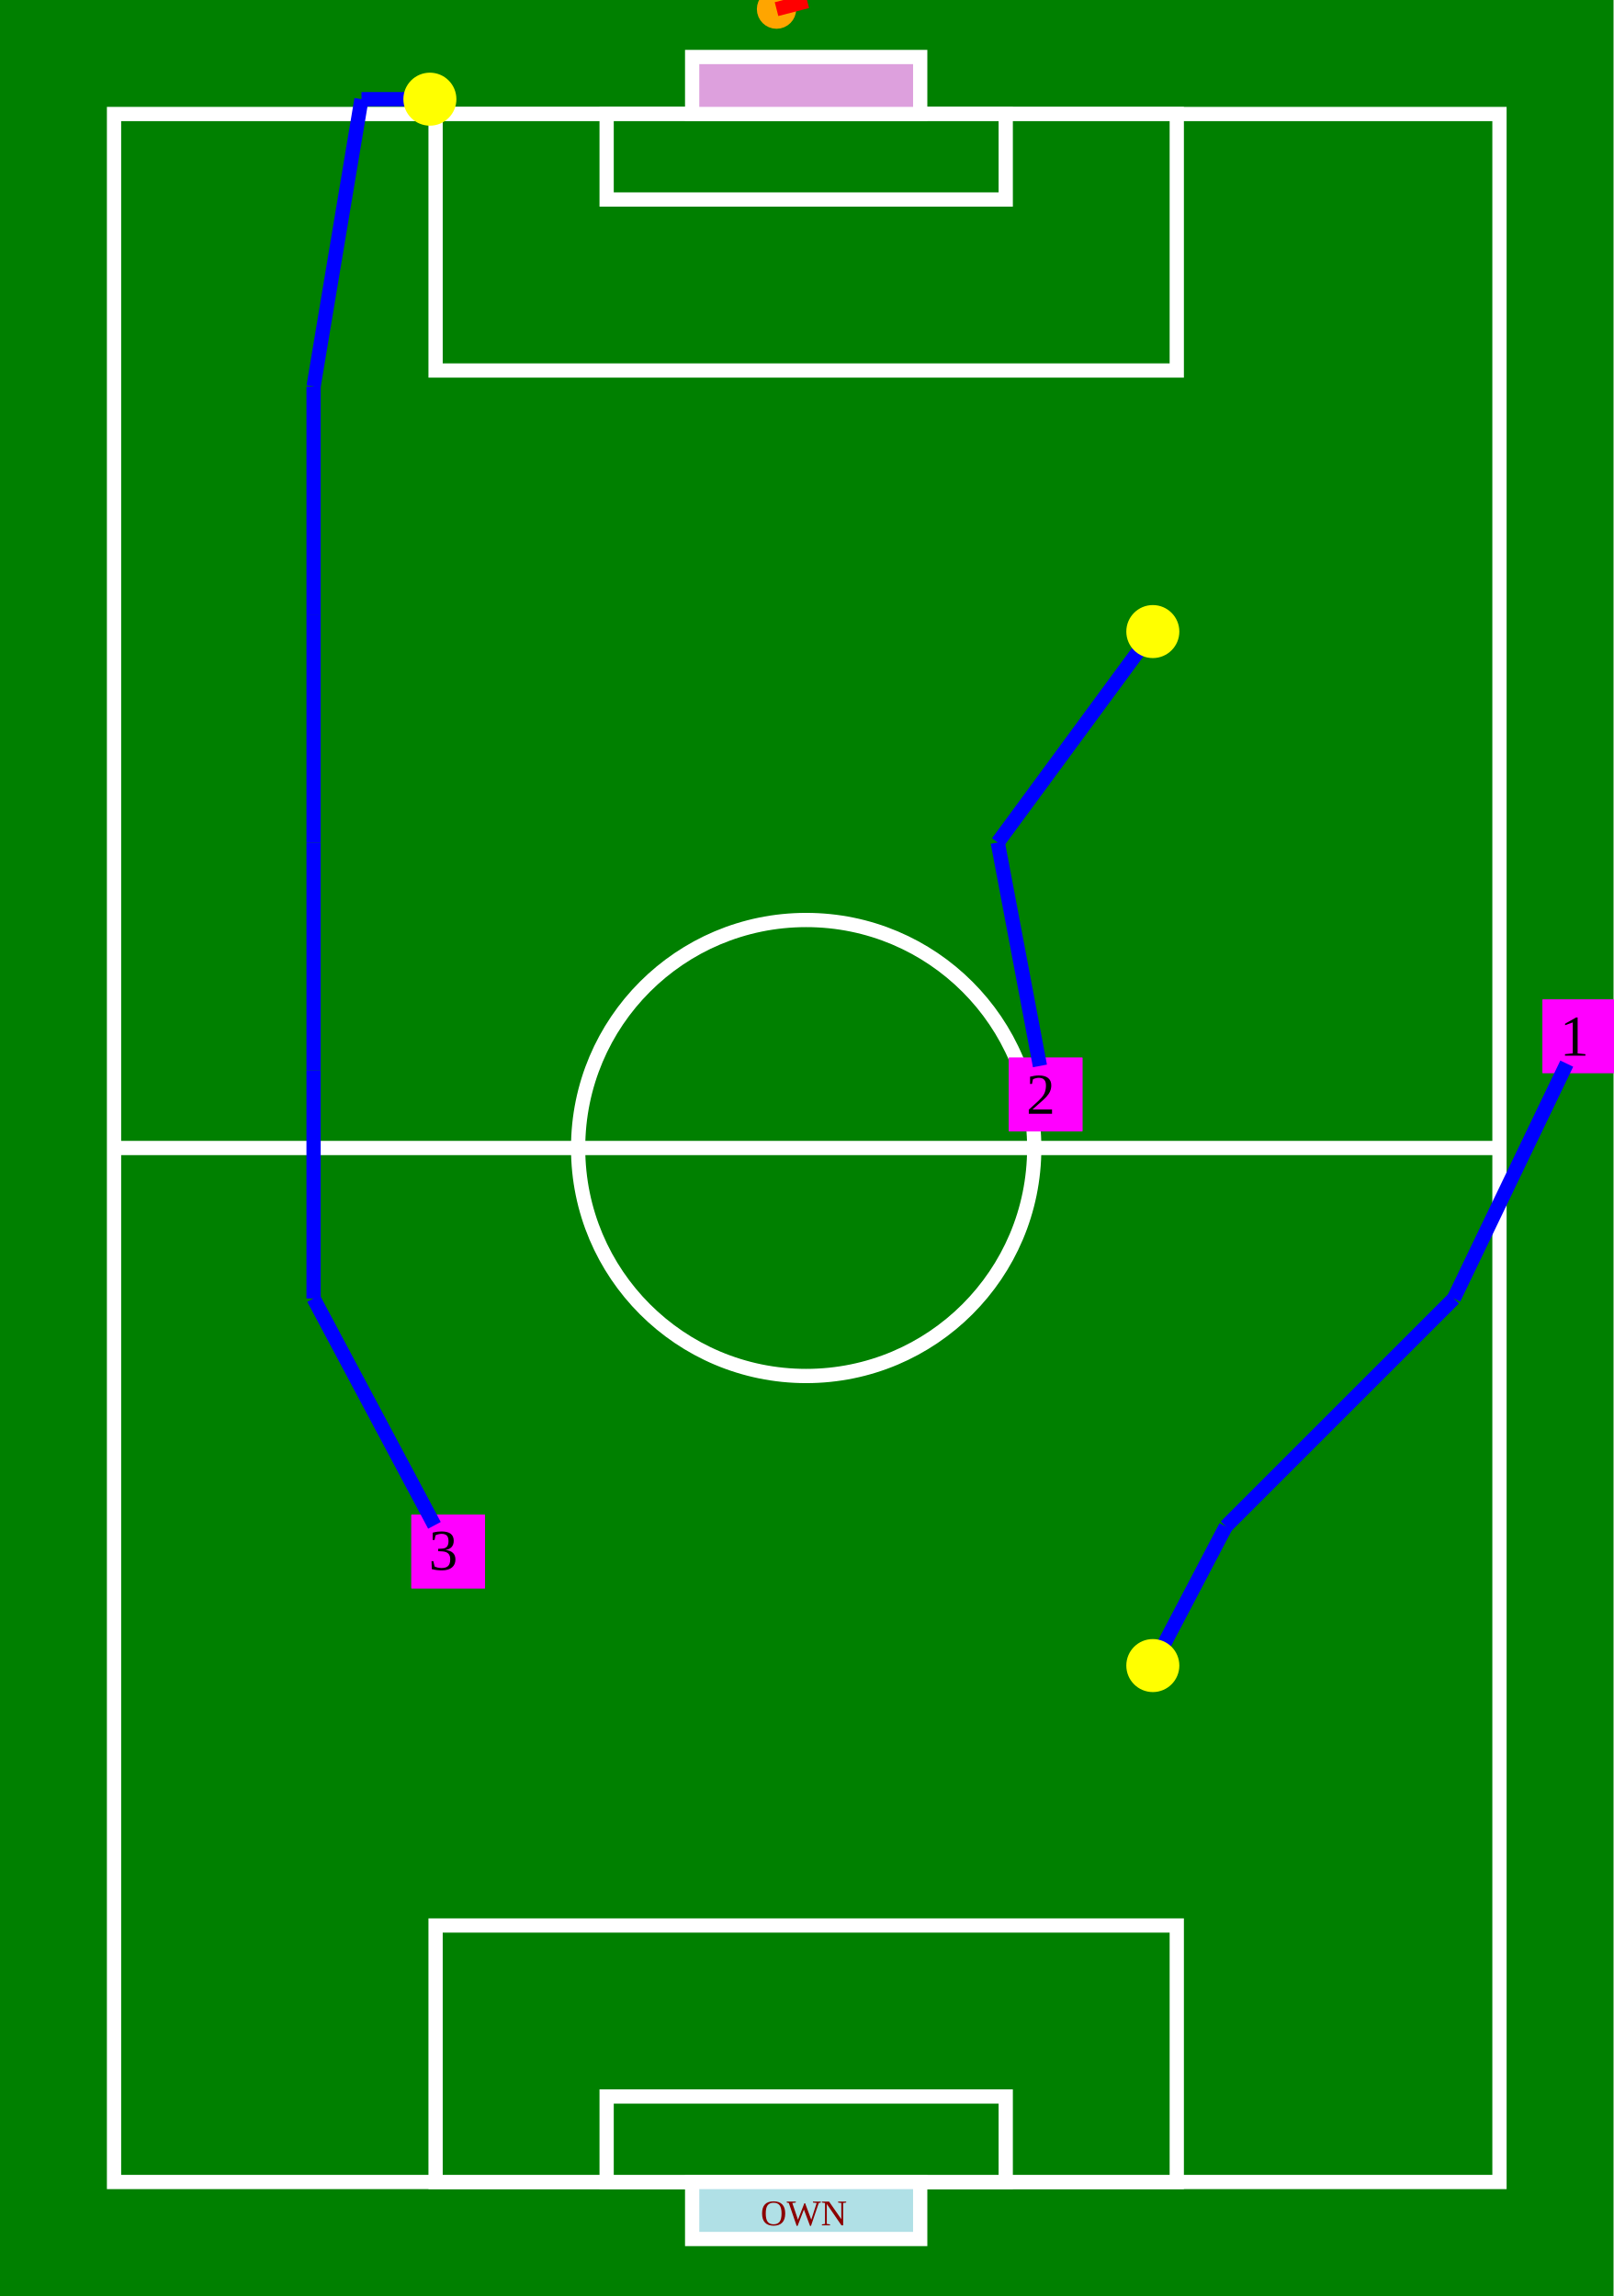
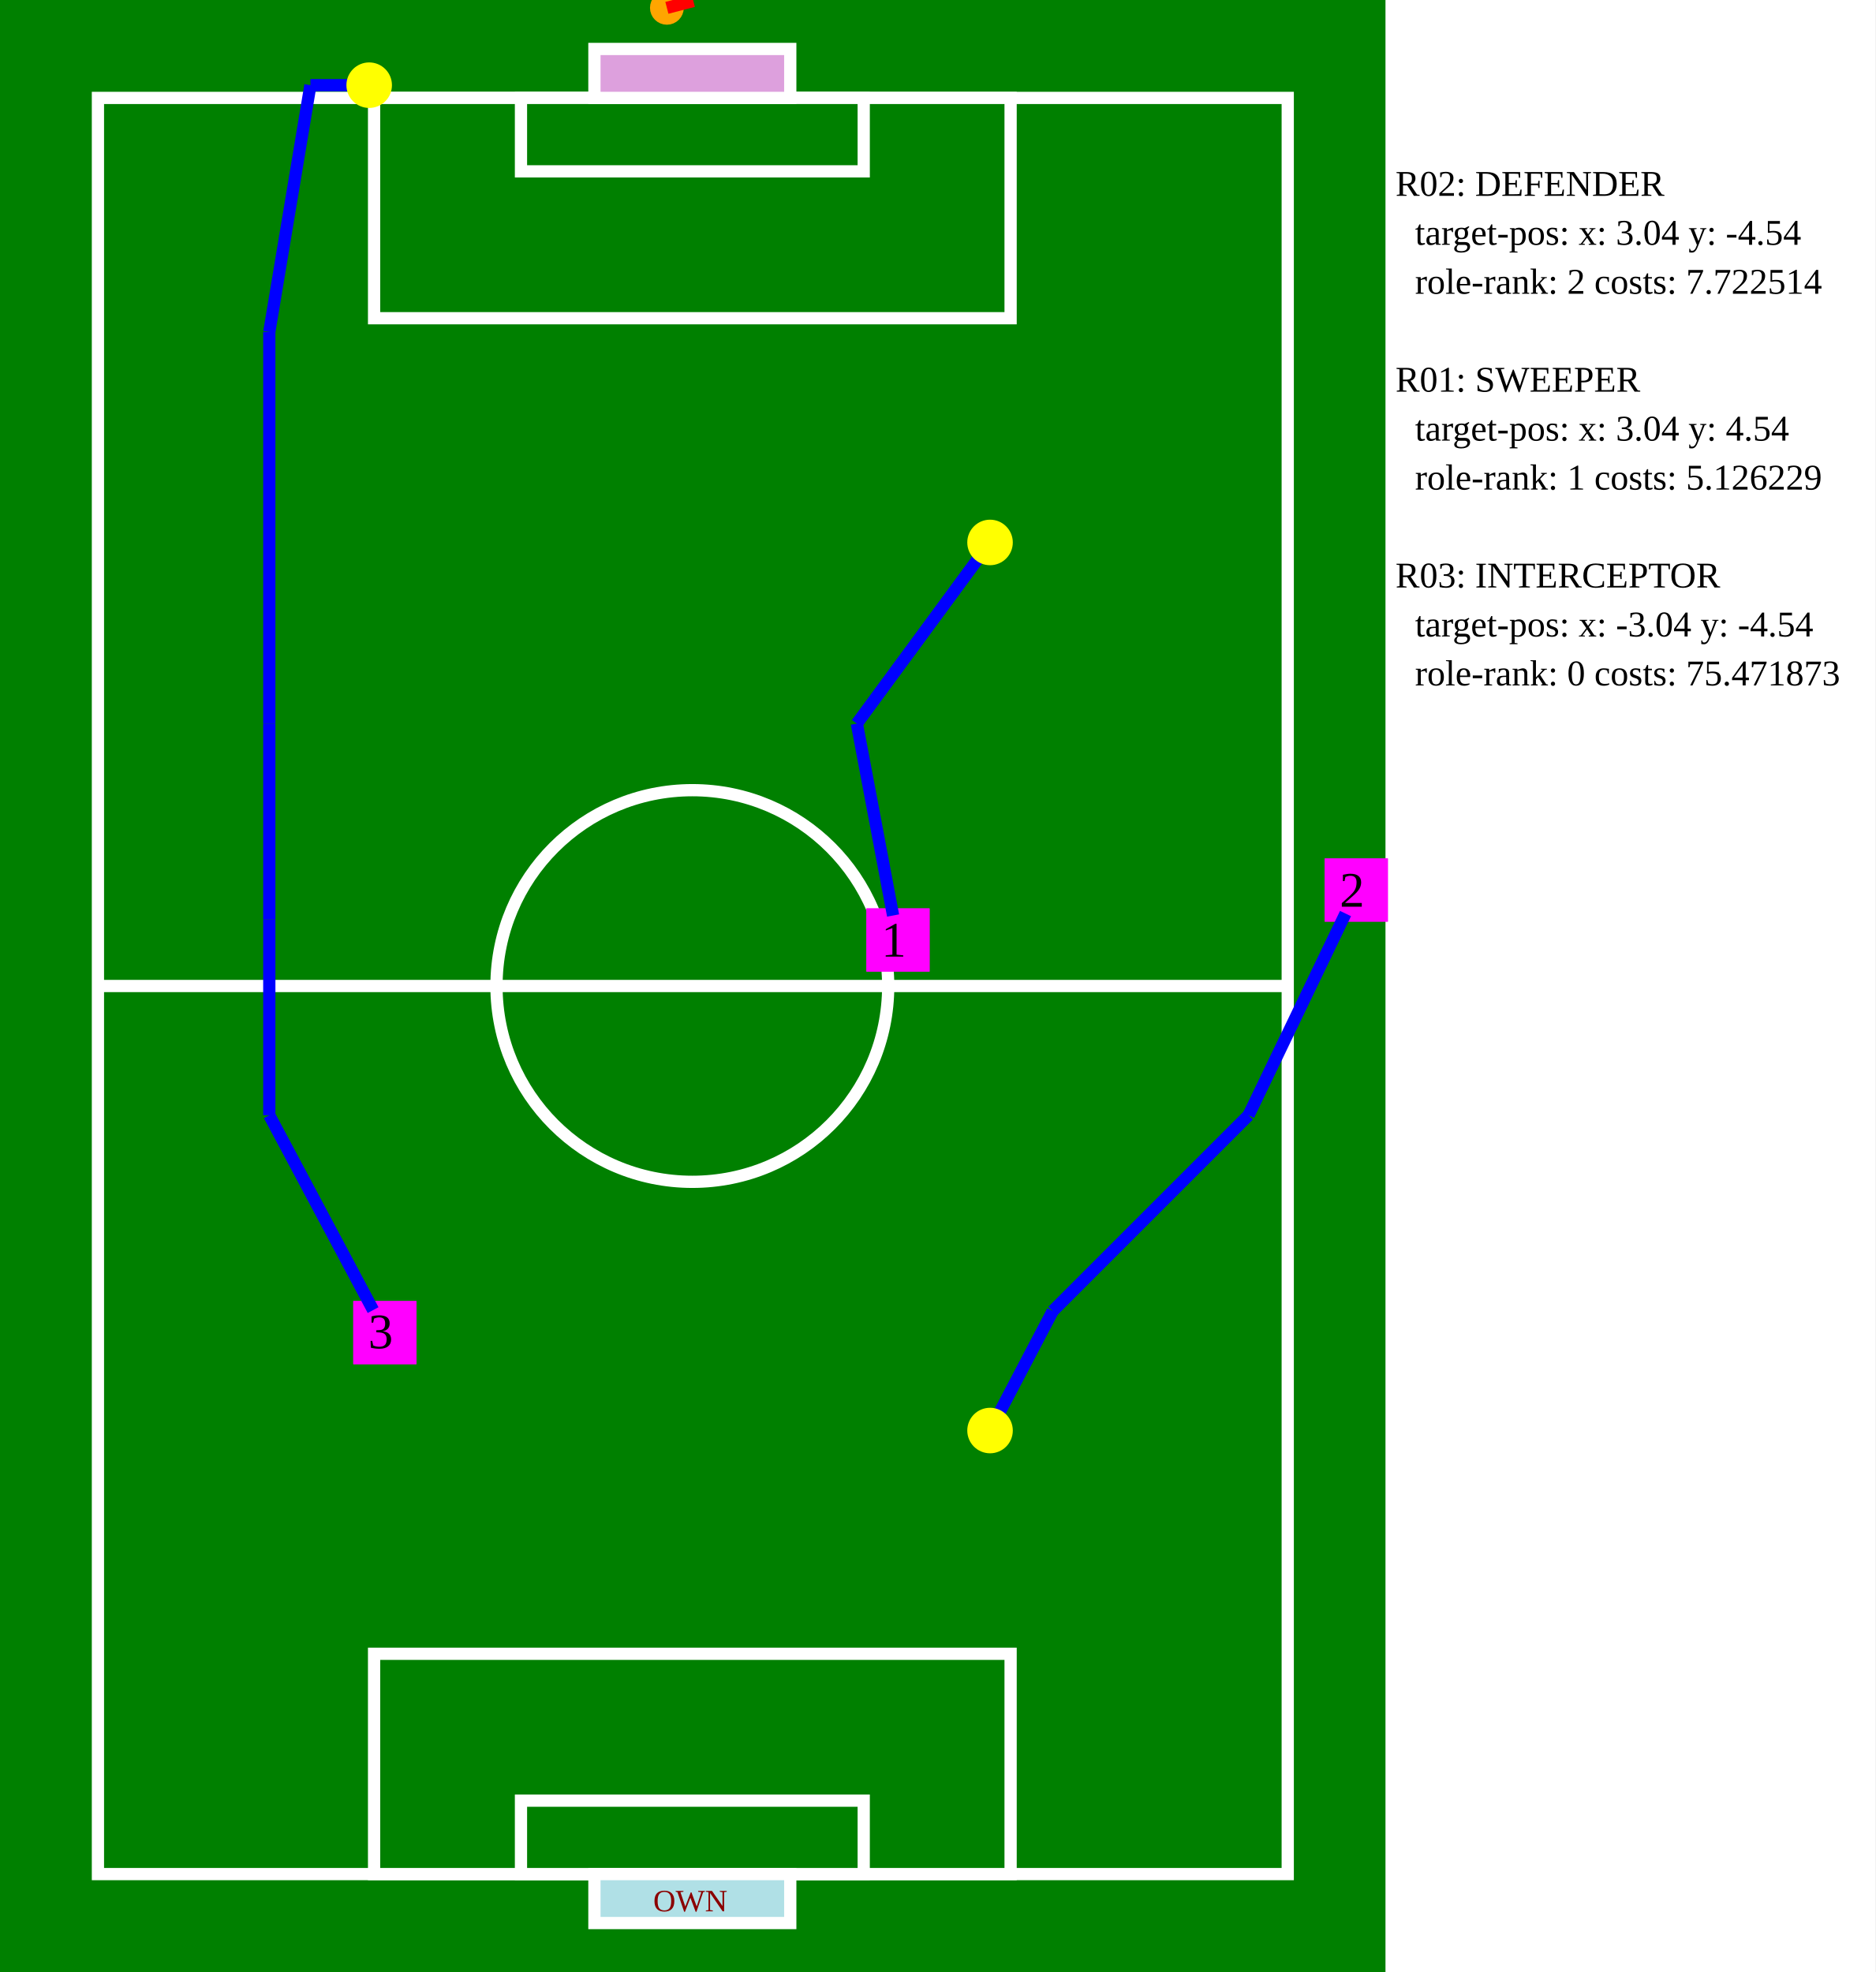
- <svg xmlns="http://www.w3.org/2000/svg" width="14.15cm" height="20.14cm" version="1.1">
+ <svg xmlns="http://www.w3.org/2000/svg" width="19.15cm" height="20.14cm" version="1.1">
  <rect x="0cm" y="0cm" width="14.15cm" height="20.14cm" fill="green" stroke-width="0.02cm" />
+   <rect x="14.15cm" y="0cm" width="5.00cm" height="20.14cm" fill="white" stroke-width="0.02cm" />
+   <text x="14.25cm" y="2.00cm" font-size="14" font-weight-absolute="bold" fill="black">R02: DEFENDER</text>
+   <text x="14.45cm" y="2.50cm" font-size="14" font-weight-absolute="bold" fill="black">target-pos: x: 3.04 y: -4.54</text>
+   <text x="14.45cm" y="3.00cm" font-size="14" font-weight-absolute="bold" fill="black">role-rank: 2 costs: 7.722514</text>
+   <text x="14.25cm" y="4.00cm" font-size="14" font-weight-absolute="bold" fill="black">R01: SWEEPER</text>
+   <text x="14.45cm" y="4.50cm" font-size="14" font-weight-absolute="bold" fill="black">target-pos: x: 3.04 y: 4.54</text>
+   <text x="14.45cm" y="5.00cm" font-size="14" font-weight-absolute="bold" fill="black">role-rank: 1 costs: 5.126229</text>
+   <text x="14.25cm" y="6.00cm" font-size="14" font-weight-absolute="bold" fill="black">R03: INTERCEPTOR</text>
+   <text x="14.45cm" y="6.50cm" font-size="14" font-weight-absolute="bold" fill="black">target-pos: x: -3.04 y: -4.54</text>
+   <text x="14.45cm" y="7.00cm" font-size="14" font-weight-absolute="bold" fill="black">role-rank: 0 costs: 75.471873</text>
  <rect x="1.00cm" y="1.00cm" width="12.15cm" height="18.14cm" fill="none" stroke="white" stroke-width="0.125cm" />
  <line x1="1.00cm" y1="10.07cm" x2="13.15cm" y2="10.07cm" stroke-width="0.125cm" stroke="white" />
  <circle cx="7.07cm" cy="10.07cm" r="2.00cm" fill="none" stroke="white" stroke-width="0.125cm" />
  <rect x="3.82cm" y="1.00cm" width="6.50cm" height="2.25cm" fill="green" stroke="white" stroke-width="0.125cm" />
  <rect x="3.82cm" y="16.89cm" width="6.50cm" height="2.25cm" fill="green" stroke="white" stroke-width="0.125cm" />
  <rect x="5.32cm" y="1.00cm" width="3.50cm" height="0.75cm" fill="green" stroke="white" stroke-width="0.125cm" />
  <rect x="5.32cm" y="18.39cm" width="3.50cm" height="0.75cm" fill="green" stroke="white" stroke-width="0.125cm" />
  <rect x="6.07cm" y="0.50cm" width="2.00cm" height="0.50cm" fill="plum" stroke="white" stroke-width="0.125cm" />
  <rect x="6.07cm" y="19.14cm" width="2.00cm" height="0.50cm" fill="powderblue" stroke="white" stroke-width="0.125cm" />
  <text x="6.67cm" y="19.52cm" fill="darkred">OWN</text>
  <rect x="13.59cm" y="8.83cm" width="0.52cm" height="0.52cm" fill="magenta" stroke="magenta" stroke-width="0.125cm" />
  <rect x="8.91cm" y="9.34cm" width="0.52cm" height="0.52cm" fill="magenta" stroke="magenta" stroke-width="0.125cm" />
  <rect x="3.67cm" y="13.35cm" width="0.52cm" height="0.52cm" fill="magenta" stroke="magenta" stroke-width="0.125cm" />
  <rect x="13.59cm" y="8.83cm" width="0.52cm" height="0.52cm" fill="magenta" stroke="magenta" stroke-width="0.125cm" />
  <line x1="13.74cm" y1="9.33cm" x2="12.75cm" y2="11.39cm" stroke-width="0.125cm" stroke="blue" />
  <line x1="12.75cm" y1="11.39cm" x2="10.75cm" y2="13.39cm" stroke-width="0.125cm" stroke="blue" />
  <line x1="10.75cm" y1="13.39cm" x2="10.11cm" y2="14.61cm" stroke-width="0.125cm" stroke="blue" />
  <circle cx="10.11cm" cy="14.61cm" r="0.17cm" fill="yellow" stroke="yellow" stroke-width="0.125cm" />
  <rect x="8.91cm" y="9.34cm" width="0.52cm" height="0.52cm" fill="magenta" stroke="magenta" stroke-width="0.125cm" />
  <line x1="9.12cm" y1="9.35cm" x2="8.75cm" y2="7.39cm" stroke-width="0.125cm" stroke="blue" />
  <line x1="8.75cm" y1="7.39cm" x2="10.11cm" y2="5.54cm" stroke-width="0.125cm" stroke="blue" />
  <circle cx="10.11cm" cy="5.54cm" r="0.17cm" fill="yellow" stroke="yellow" stroke-width="0.125cm" />
  <rect x="3.67cm" y="13.35cm" width="0.52cm" height="0.52cm" fill="magenta" stroke="magenta" stroke-width="0.125cm" />
  <line x1="3.81cm" y1="13.38cm" x2="2.75cm" y2="11.39cm" stroke-width="0.125cm" stroke="blue" />
  <line x1="2.75cm" y1="11.39cm" x2="2.75cm" y2="9.39cm" stroke-width="0.125cm" stroke="blue" />
  <line x1="2.75cm" y1="9.39cm" x2="2.75cm" y2="7.39cm" stroke-width="0.125cm" stroke="blue" />
  <line x1="2.75cm" y1="7.39cm" x2="2.75cm" y2="5.39cm" stroke-width="0.125cm" stroke="blue" />
  <line x1="2.75cm" y1="5.39cm" x2="2.75cm" y2="3.39cm" stroke-width="0.125cm" stroke="blue" />
  <line x1="2.75cm" y1="3.39cm" x2="3.17cm" y2="0.87cm" stroke-width="0.125cm" stroke="blue" />
  <line x1="3.17cm" y1="0.87cm" x2="3.77cm" y2="0.87cm" stroke-width="0.125cm" stroke="blue" />
  <circle cx="3.77cm" cy="0.87cm" r="0.17cm" fill="yellow" stroke="yellow" stroke-width="0.125cm" />
-   <text x="13.68cm" y="9.26cm" font-size="large" font-weight-absolute="bold" fill="black">1</text>
-   <text x="9.00cm" y="9.77cm" font-size="large" font-weight-absolute="bold" fill="black">2</text>
+   <text x="13.68cm" y="9.26cm" font-size="large" font-weight-absolute="bold" fill="black">2</text>
+   <text x="9.00cm" y="9.77cm" font-size="large" font-weight-absolute="bold" fill="black">1</text>
  <text x="3.76cm" y="13.77cm" font-size="large" font-weight-absolute="bold" fill="black">3</text>
  <circle cx="6.81cm" cy="0.08cm" r="0.11cm" fill="orange" stroke="orange" stroke-width="0.125cm" />
  <line x1="6.81cm" y1="0.08cm" x2="7.08cm" y2="0.01cm" stroke-width="0.125cm" stroke="red" />
</svg>
